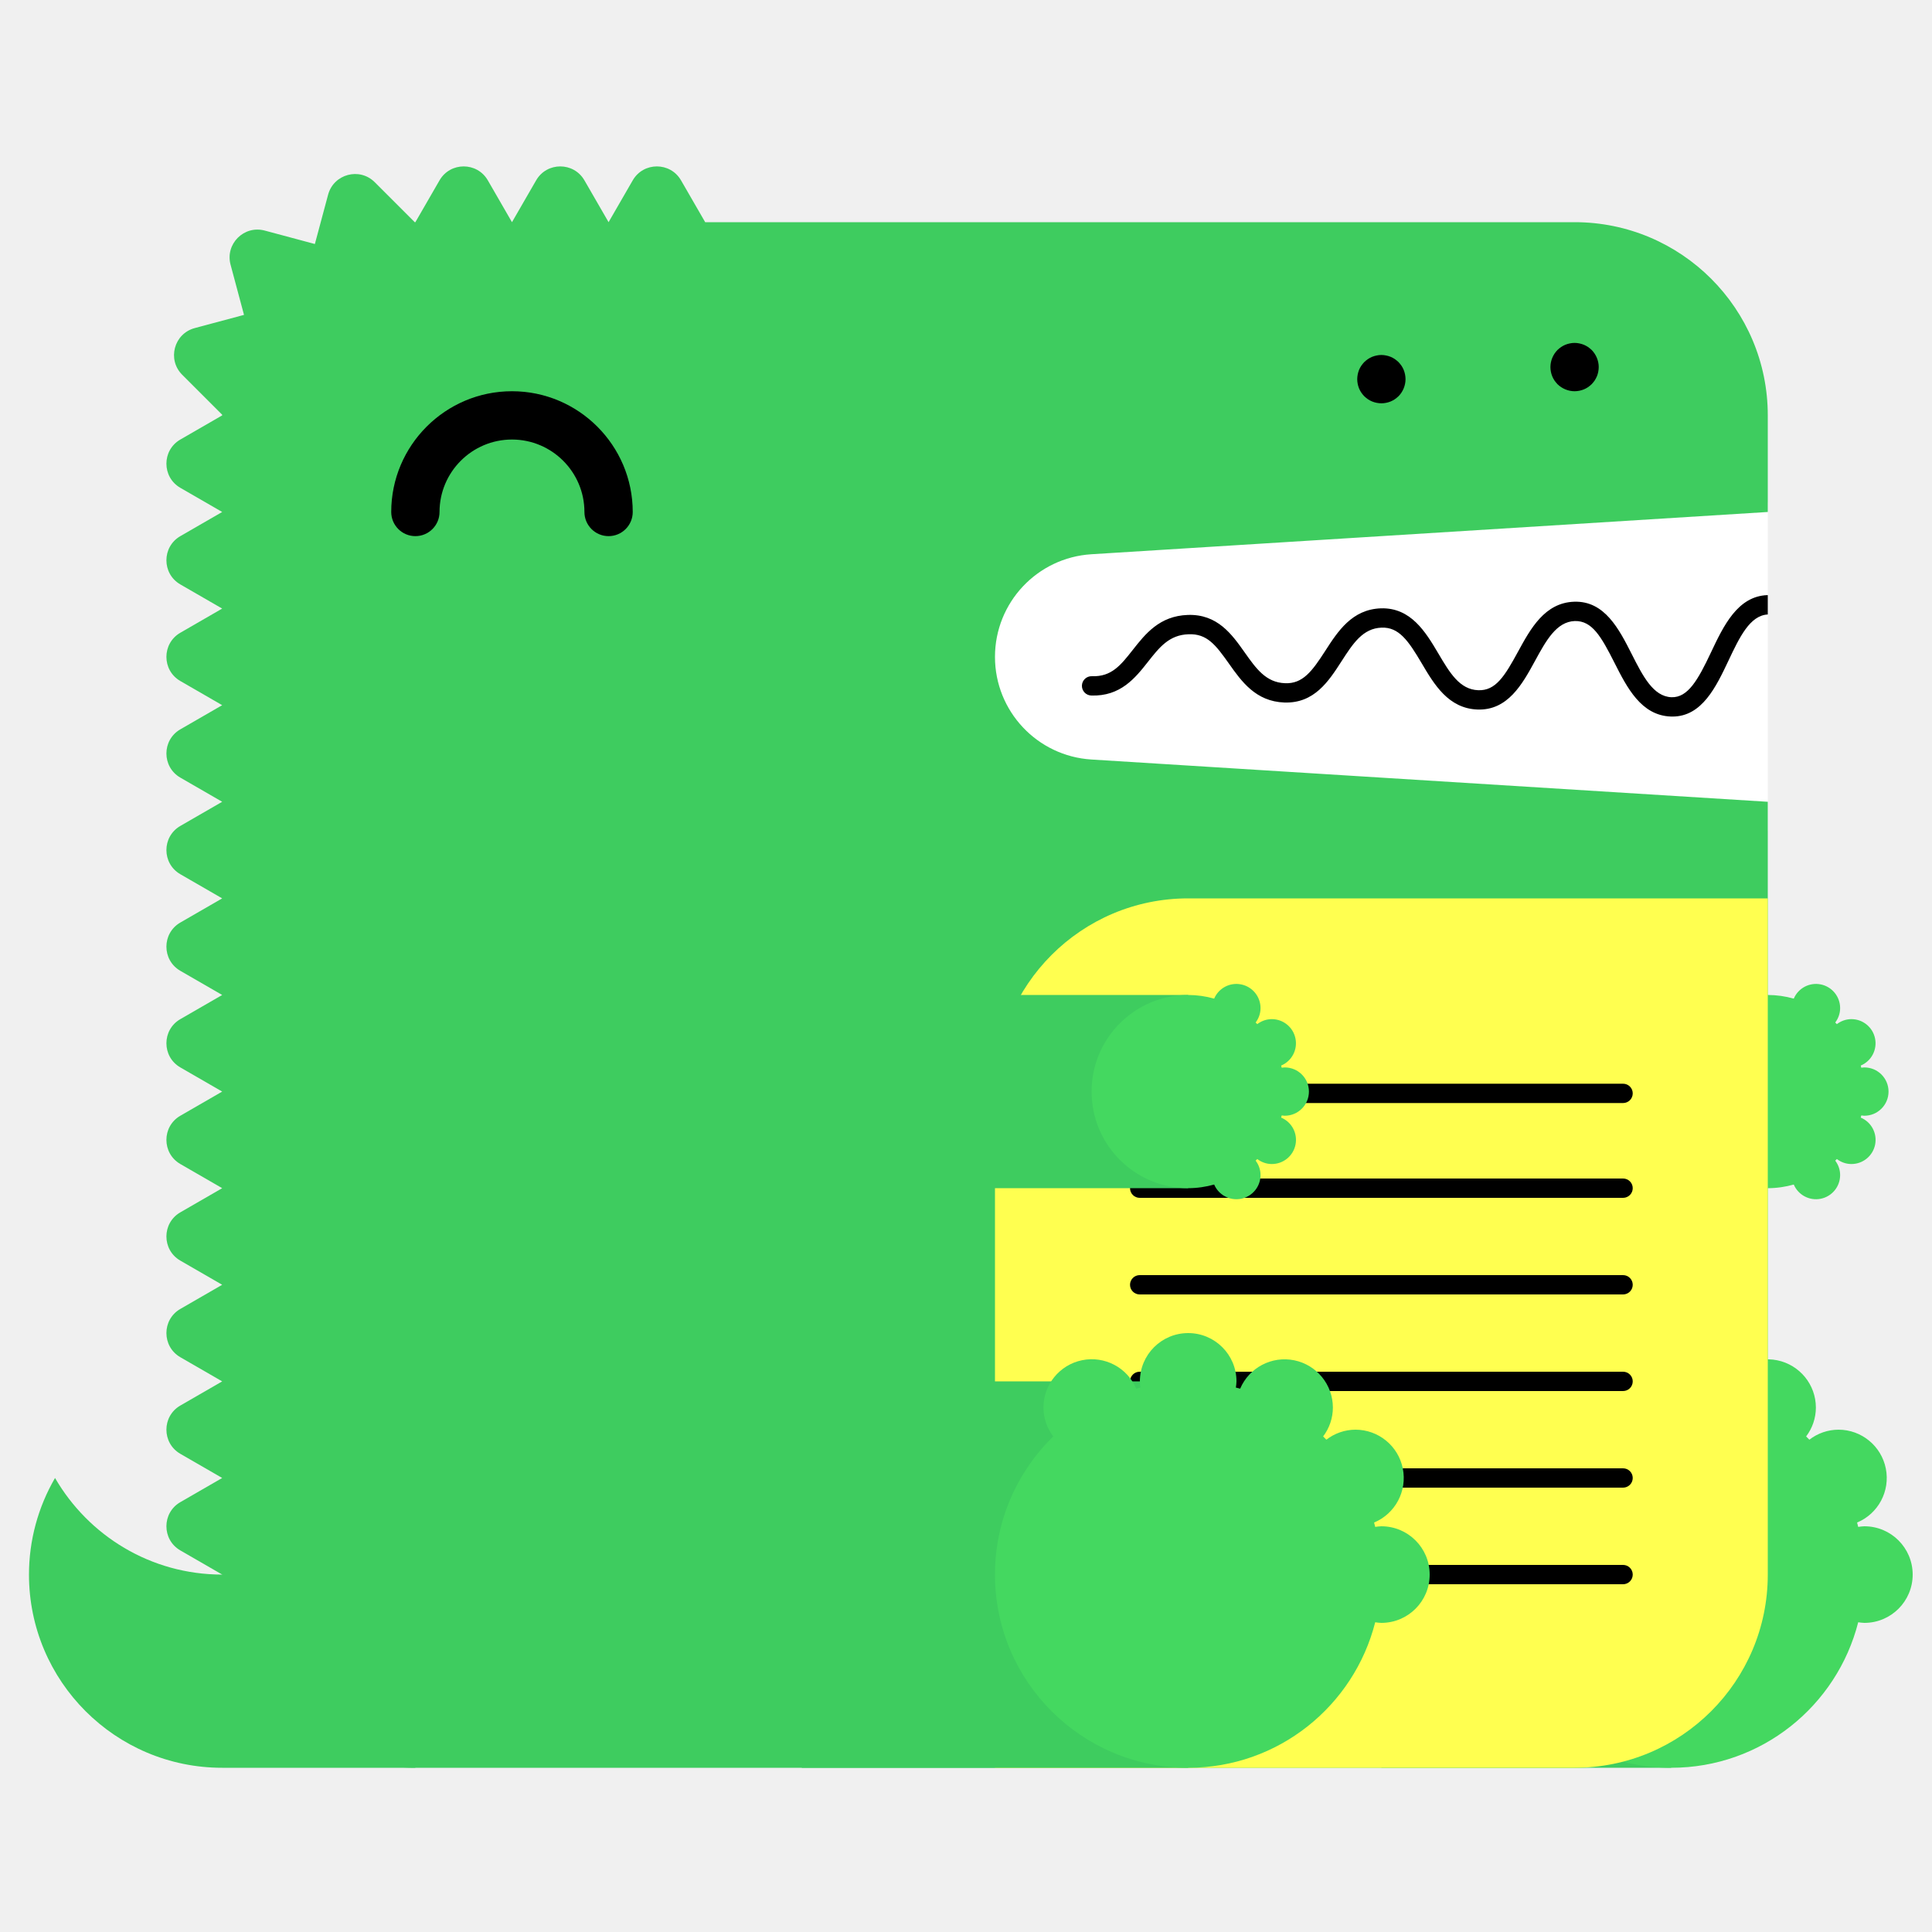
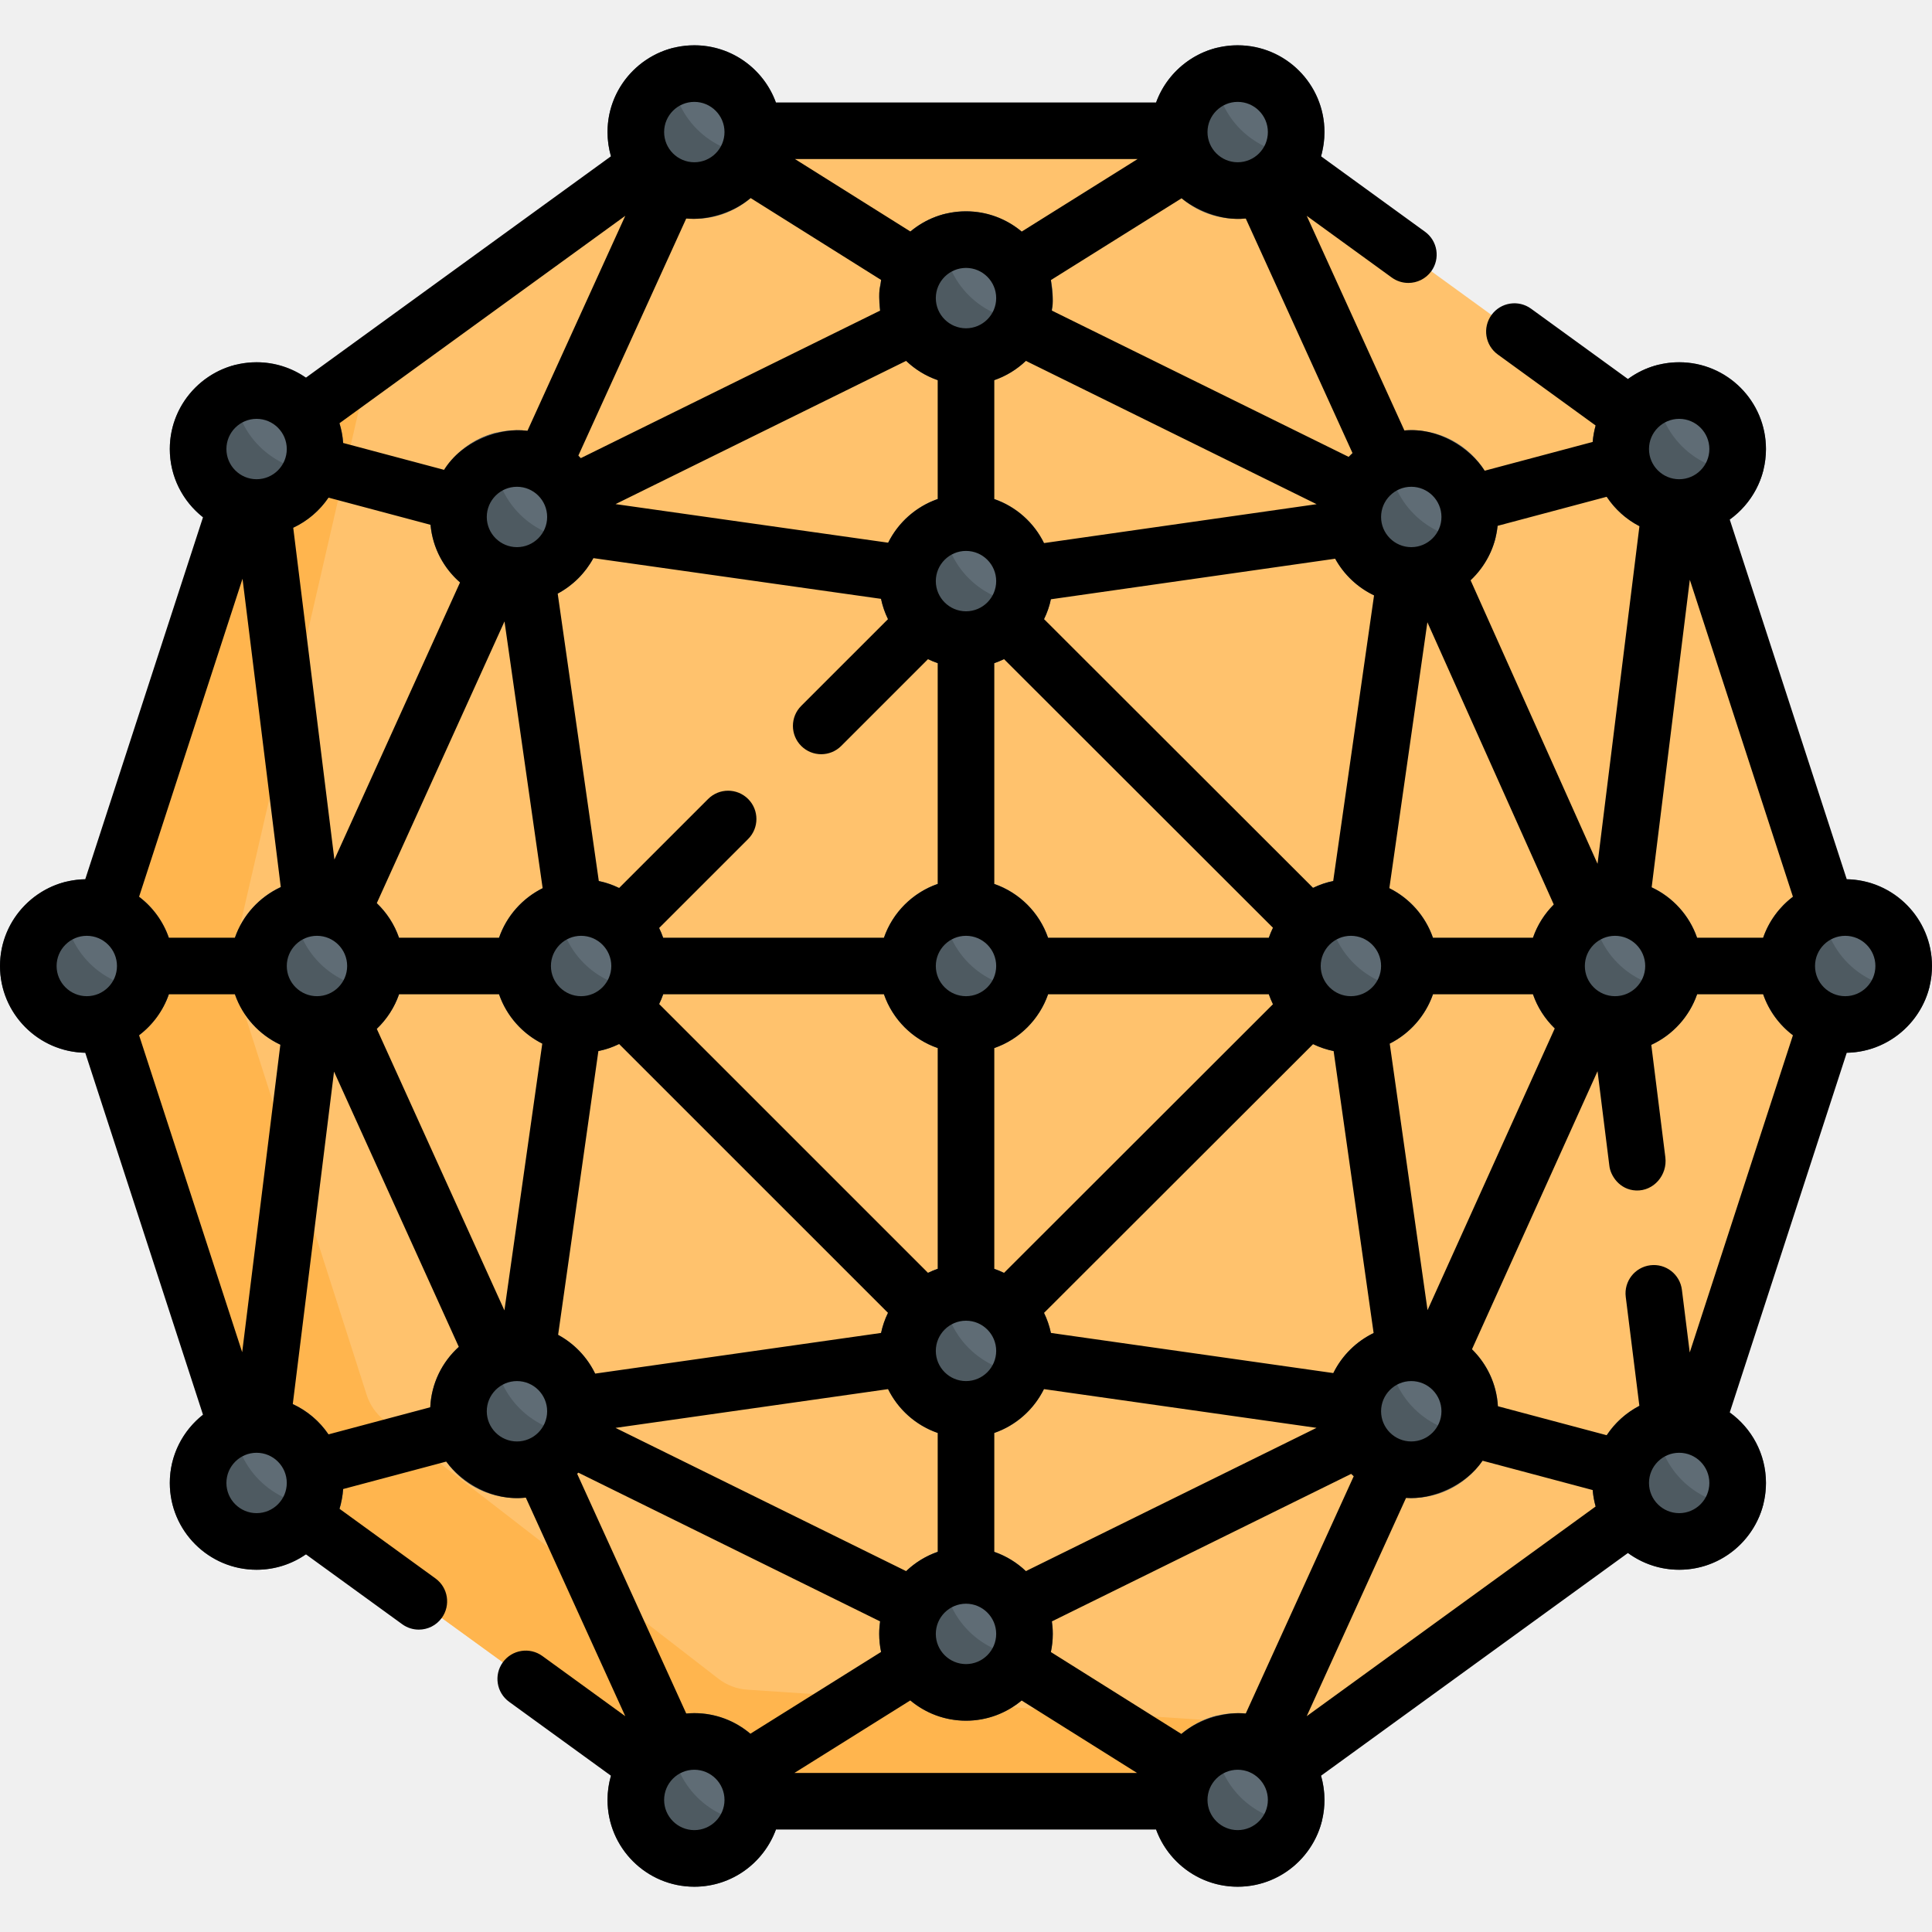
- <svg xmlns="http://www.w3.org/2000/svg" width="200" height="200" viewBox="0 0 200 200">
-   <g fill="none" fill-rule="evenodd">
-     <path fill="#FFF" d="M99 52h84v34H99z" />
-     <path d="M23 163c-7.398 0-13.843-4.027-17.303-10A19.886 19.886 0 0 0 3 163c0 11.046 8.954 20 20 20h20v-20H23z" fill="#3ECC5F" />
-     <path d="M112.98 57.376L183 53V43c0-11.046-8.954-20-20-20H73l-2.5-4.33c-1.112-1.925-3.889-1.925-5 0L63 23l-2.5-4.33c-1.111-1.925-3.889-1.925-5 0L53 23l-2.5-4.33c-1.111-1.925-3.889-1.925-5 0L43 23c-.022 0-.042.003-.065.003l-4.142-4.141c-1.57-1.571-4.252-.853-4.828 1.294l-1.369 5.104-5.192-1.392c-2.148-.575-4.111 1.389-3.535 3.536l1.39 5.193-5.102 1.367c-2.148.576-2.867 3.259-1.296 4.83l4.142 4.142c0 .021-.003.042-.003.064l-4.33 2.5c-1.925 1.111-1.925 3.889 0 5L23 53l-4.33 2.5c-1.925 1.111-1.925 3.889 0 5L23 63l-4.33 2.5c-1.925 1.111-1.925 3.889 0 5L23 73l-4.33 2.5c-1.925 1.111-1.925 3.889 0 5L23 83l-4.33 2.5c-1.925 1.111-1.925 3.889 0 5L23 93l-4.33 2.5c-1.925 1.111-1.925 3.889 0 5L23 103l-4.33 2.5c-1.925 1.111-1.925 3.889 0 5L23 113l-4.33 2.5c-1.925 1.111-1.925 3.889 0 5L23 123l-4.33 2.5c-1.925 1.111-1.925 3.889 0 5L23 133l-4.33 2.5c-1.925 1.111-1.925 3.889 0 5L23 143l-4.33 2.5c-1.925 1.111-1.925 3.889 0 5L23 153l-4.33 2.5c-1.925 1.111-1.925 3.889 0 5L23 163c0 11.046 8.954 20 20 20h120c11.046 0 20-8.954 20-20V83l-70.02-4.376A10.645 10.645 0 0 1 103 68c0-5.621 4.37-10.273 9.98-10.624" fill="#3ECC5F" />
-     <path fill="#3ECC5F" d="M143 183h30v-40h-30z" />
-     <path d="M193 158c-.219 0-.428.037-.639.064-.038-.15-.074-.301-.116-.451A5 5 0 0 0 190.32 148a4.96 4.96 0 0 0-3.016 1.036 26.531 26.531 0 0 0-.335-.336 4.955 4.955 0 0 0 1.011-2.987 5 5 0 0 0-9.599-1.959c-.148-.042-.297-.077-.445-.115.027-.211.064-.42.064-.639a5 5 0 0 0-5-5 5 5 0 0 0-5 5c0 .219.037.428.064.639-.148.038-.297.073-.445.115a4.998 4.998 0 0 0-9.599 1.959c0 1.125.384 2.151 1.011 2.987-3.717 3.632-6.031 8.693-6.031 14.3 0 11.046 8.954 20 20 20 9.339 0 17.16-6.41 19.361-15.064.211.027.42.064.639.064a5 5 0 0 0 5-5 5 5 0 0 0-5-5" fill="#44D860" />
-     <path fill="#3ECC5F" d="M153 123h30v-20h-30z" />
-     <path d="M193 115.5a2.5 2.5 0 1 0 0-5c-.109 0-.214.019-.319.032-.02-.075-.037-.15-.058-.225a2.501 2.501 0 0 0-.963-4.807c-.569 0-1.088.197-1.508.518a6.653 6.653 0 0 0-.168-.168c.314-.417.506-.931.506-1.494a2.5 2.5 0 0 0-4.8-.979A9.987 9.987 0 0 0 183 103c-5.522 0-10 4.478-10 10s4.478 10 10 10c.934 0 1.833-.138 2.69-.377a2.5 2.5 0 0 0 4.8-.979c0-.563-.192-1.077-.506-1.494.057-.055.113-.111.168-.168.42.321.939.518 1.508.518a2.5 2.5 0 0 0 .963-4.807c.021-.074.038-.15.058-.225.105.013.21.032.319.032" fill="#44D860" />
-     <path d="M63 55.5a2.5 2.5 0 0 1-2.5-2.5c0-4.136-3.364-7.5-7.5-7.5s-7.5 3.364-7.5 7.5a2.5 2.5 0 1 1-5 0c0-6.893 5.607-12.5 12.5-12.5S65.5 46.107 65.5 53a2.5 2.5 0 0 1-2.5 2.5" fill="#000" />
-     <path d="M103 183h60c11.046 0 20-8.954 20-20V93h-60c-11.046 0-20 8.954-20 20v70z" fill="#FFFF50" />
-     <path d="M168.02 124h-50.04a1 1 0 1 1 0-2h50.04a1 1 0 1 1 0 2m0 20h-50.04a1 1 0 1 1 0-2h50.04a1 1 0 1 1 0 2m0 20h-50.04a1 1 0 1 1 0-2h50.04a1 1 0 1 1 0 2m0-49.814h-50.04a1 1 0 1 1 0-2h50.04a1 1 0 1 1 0 2m0 19.814h-50.04a1 1 0 1 1 0-2h50.04a1 1 0 1 1 0 2m0 20h-50.04a1 1 0 1 1 0-2h50.04a1 1 0 1 1 0 2M183 61.611c-.012 0-.022-.006-.034-.005-3.09.105-4.552 3.196-5.842 5.923-1.346 2.85-2.387 4.703-4.093 4.647-1.889-.068-2.969-2.202-4.113-4.46-1.314-2.594-2.814-5.536-5.963-5.426-3.046.104-4.513 2.794-5.807 5.167-1.377 2.528-2.314 4.065-4.121 3.994-1.927-.07-2.951-1.805-4.136-3.813-1.321-2.236-2.848-4.75-5.936-4.664-2.994.103-4.465 2.385-5.763 4.4-1.373 2.13-2.335 3.428-4.165 3.351-1.973-.07-2.992-1.51-4.171-3.177-1.324-1.873-2.816-3.993-5.895-3.89-2.928.1-4.399 1.97-5.696 3.618-1.232 1.564-2.194 2.802-4.229 2.724a1 1 0 0 0-.072 2c3.017.101 4.545-1.8 5.872-3.487 1.177-1.496 2.193-2.787 4.193-2.855 1.926-.082 2.829 1.115 4.195 3.045 1.297 1.834 2.769 3.914 5.731 4.021 3.103.104 4.596-2.215 5.918-4.267 1.182-1.834 2.202-3.417 4.15-3.484 1.793-.067 2.769 1.35 4.145 3.681 1.297 2.197 2.766 4.686 5.787 4.796 3.125.108 4.634-2.62 5.949-5.035 1.139-2.088 2.214-4.06 4.119-4.126 1.793-.042 2.728 1.595 4.111 4.33 1.292 2.553 2.757 5.445 5.825 5.556l.169.003c3.064 0 4.518-3.075 5.805-5.794 1.139-2.41 2.217-4.68 4.067-4.773v-2z" fill="#000" />
-     <path fill="#3ECC5F" d="M83 183h40v-40H83z" />
-     <path d="M143 158c-.219 0-.428.037-.639.064-.038-.15-.074-.301-.116-.451A5 5 0 0 0 140.32 148a4.96 4.96 0 0 0-3.016 1.036 26.531 26.531 0 0 0-.335-.336 4.955 4.955 0 0 0 1.011-2.987 5 5 0 0 0-9.599-1.959c-.148-.042-.297-.077-.445-.115.027-.211.064-.42.064-.639a5 5 0 0 0-5-5 5 5 0 0 0-5 5c0 .219.037.428.064.639-.148.038-.297.073-.445.115a4.998 4.998 0 0 0-9.599 1.959c0 1.125.384 2.151 1.011 2.987-3.717 3.632-6.031 8.693-6.031 14.3 0 11.046 8.954 20 20 20 9.339 0 17.16-6.41 19.361-15.064.211.027.42.064.639.064a5 5 0 0 0 5-5 5 5 0 0 0-5-5" fill="#44D860" />
-     <path fill="#3ECC5F" d="M83 123h40v-20H83z" />
-     <path d="M133 115.5a2.5 2.5 0 1 0 0-5c-.109 0-.214.019-.319.032-.02-.075-.037-.15-.058-.225a2.501 2.501 0 0 0-.963-4.807c-.569 0-1.088.197-1.508.518a6.653 6.653 0 0 0-.168-.168c.314-.417.506-.931.506-1.494a2.5 2.5 0 0 0-4.8-.979A9.987 9.987 0 0 0 123 103c-5.522 0-10 4.478-10 10s4.478 10 10 10c.934 0 1.833-.138 2.69-.377a2.5 2.5 0 0 0 4.8-.979c0-.563-.192-1.077-.506-1.494.057-.055.113-.111.168-.168.42.321.939.518 1.508.518a2.5 2.5 0 0 0 .963-4.807c.021-.074.038-.15.058-.225.105.013.21.032.319.032" fill="#44D860" />
-     <path d="M143 41.75c-.16 0-.33-.02-.49-.05a2.52 2.52 0 0 1-.47-.14c-.15-.06-.29-.14-.431-.23-.13-.09-.259-.2-.38-.31-.109-.12-.219-.24-.309-.38s-.17-.28-.231-.43a2.619 2.619 0 0 1-.189-.96c0-.16.02-.33.05-.49.03-.16.08-.31.139-.47.061-.15.141-.29.231-.43.09-.13.2-.26.309-.38.121-.11.25-.22.38-.31.141-.09.281-.17.431-.23.149-.06.31-.11.47-.14.32-.07.65-.07.98 0 .159.03.32.08.47.14.149.06.29.14.43.23.13.09.259.2.38.31.11.12.22.25.31.38.09.14.17.28.23.43.06.16.11.31.14.47.029.16.05.33.05.49 0 .66-.271 1.31-.73 1.77-.121.11-.25.22-.38.31-.14.09-.281.17-.43.23a2.565 2.565 0 0 1-.96.19m20-1.25c-.66 0-1.3-.27-1.771-.73a3.802 3.802 0 0 1-.309-.38c-.09-.14-.17-.28-.231-.43a2.619 2.619 0 0 1-.189-.96c0-.66.27-1.3.729-1.77.121-.11.25-.22.38-.31.141-.09.281-.17.431-.23.149-.06.31-.11.47-.14.32-.07.66-.07.98 0 .159.03.32.08.47.14.149.06.29.14.43.23.13.09.259.2.38.31.459.47.73 1.11.73 1.77 0 .16-.021.33-.05.49-.03.16-.08.32-.14.47-.07.15-.14.29-.23.43-.09.13-.2.26-.31.38-.121.11-.25.22-.38.31-.14.09-.281.17-.43.23a2.565 2.565 0 0 1-.96.19" fill="#000" />
+ <svg xmlns="http://www.w3.org/2000/svg" id="Capa_1" enable-background="new 0 0 512 512" height="512" viewBox="0 0 512 512" width="512">
+   <g>
+     <g>
+       <path d="m328.001 34.652h-144.002l-116.5 84.548-44.499 136.8 44.499 136.801 116.5 84.547h144.002l116.5-84.547 44.499-136.801-44.499-136.8z" fill="#ffc26d" />
+       <path d="m190.395 444.886-19.636-15.189-12.245-7.472-13.188-12.202-28.751-22.241-9.468-6.761c-.098-.076-5.36-4.711-5.456-4.789-2.095-1.711-3.652-3.994-4.478-6.575l-13.895-43.402-7.193-16.219-3.7-17.805-10.202-31.866c-.767-2.397-.874-4.957-.31-7.409l9.586-41.642 3.944-22.131 5.877-20.531 16.218-70.451-30 21-44.498 136.799 44.499 136.8 116.5 84.547h144.002l9.105-20.359-31.475-2.084-15.713-.04-16.041-2.062-32.944-2.181-13.313.119-12.131-1.803-17.454-1.155c-2.778-.184-5.438-1.192-7.64-2.896z" fill="#ffb54e" />
+       <g fill="#5f6c75">
+         <path d="m512 256c0-12.703-10.297-23-23-23-1.848 0-3.644.218-5.366.629-10.114 2.418-16.634 11.516-16.634 22.371 0 12.703 9.297 22 22 22 10.855 0 19.954-6.52 22.371-16.634.411-1.722.629-3.518.629-5.366z" />
+         <path d="m451 256c0-12.703-10.297-23-23-23-1.848 0-3.644.218-5.366.629-10.114 2.418-16.634 11.516-16.634 22.371 0 12.703 9.297 22 22 22 10.855 0 19.954-6.52 22.371-16.634.411-1.722.629-3.518.629-5.366z" />
+         <path d="m381 256c0-12.703-10.297-23-23-23-1.848 0-3.644.218-5.366.629-10.114 2.418-16.634 11.516-16.634 22.371 0 12.703 9.297 22 22 22 10.855 0 19.954-6.52 22.371-16.634.411-1.722.629-3.518.629-5.366z" />
+         <path d="m177 256c0-12.703-10.297-23-23-23-1.848 0-3.644.218-5.366.629-10.114 2.417-16.634 11.516-16.634 22.371 0 12.703 9.297 22 22 22 10.855 0 19.954-6.52 22.371-16.634.411-1.722.629-3.518.629-5.366z" />
+         <path d="m279 256c0-12.703-10.297-23-23-23-1.848 0-3.644.218-5.366.629-10.114 2.418-16.634 11.516-16.634 22.371 0 12.703 9.297 22 22 22 10.855 0 19.954-6.52 22.371-16.634.411-1.722.629-3.518.629-5.366z" />
+         <path d="m279 154c0-12.703-10.297-23-23-23-1.848 0-3.644.218-5.366.629-10.114 2.418-16.634 11.516-16.634 22.371 0 12.703 9.297 22 22 22 10.855 0 19.954-6.52 22.371-16.634.411-1.722.629-3.518.629-5.366z" />
+         <path d="m279 358c0-12.703-10.297-23-23-23-1.848 0-3.644.218-5.366.629-10.114 2.418-16.634 11.516-16.634 22.371 0 12.703 9.297 22 22 22 10.855 0 19.954-6.52 22.371-16.634.411-1.722.629-3.518.629-5.366z" />
+         <path d="m279 433c0-12.703-10.297-23-23-23-1.848 0-3.644.218-5.366.629-10.114 2.418-16.634 11.516-16.634 22.371 0 12.703 9.297 22 22 22 10.855 0 19.954-6.52 22.371-16.634.411-1.722.629-3.518.629-5.366z" />
+         <path d="m279 79c0-12.703-10.297-23-23-23-1.848 0-3.644.218-5.366.629-10.114 2.418-16.634 11.516-16.634 22.371 0 12.703 9.297 22 22 22 10.855 0 19.954-6.52 22.371-16.634.411-1.722.629-3.518.629-5.366z" />
+         <path d="m468 393c0-12.703-10.297-23-23-23-1.848 0-3.644.218-5.366.629-10.114 2.418-16.634 11.516-16.634 22.371 0 12.703 9.297 22 22 22 10.855 0 19.954-6.52 22.371-16.634.411-1.722.629-3.518.629-5.366z" />
+         <path d="m397 374c0-12.703-10.297-23-23-23-1.848 0-3.644.218-5.366.629-10.114 2.418-16.634 11.516-16.634 22.371 0 12.703 9.297 22 22 22 10.855 0 19.954-6.52 22.371-16.634.411-1.722.629-3.518.629-5.366z" />
+         <path d="m160 374c0-12.703-10.297-23-23-23-1.848 0-3.644.218-5.366.629-10.114 2.417-16.634 11.516-16.634 22.371 0 12.703 9.297 22 22 22 10.855 0 19.954-6.52 22.371-16.634.411-1.722.629-3.518.629-5.366z" />
+         <path d="m397 137c0-12.703-10.297-23-23-23-1.848 0-3.644.218-5.366.629-10.114 2.418-16.634 11.516-16.634 22.371 0 12.703 9.297 22 22 22 10.855 0 19.954-6.52 22.371-16.634.411-1.722.629-3.518.629-5.366z" />
+         <path d="m160 137c0-12.703-10.297-23-23-23-1.848 0-3.644.218-5.366.629-10.114 2.417-16.634 11.516-16.634 22.371 0 12.703 9.297 22 22 22 10.855 0 19.954-6.52 22.371-16.634.411-1.722.629-3.518.629-5.366z" />
+         <path d="m91 393c0-12.703-10.297-23-23-23-1.848 0-3.644.218-5.366.629-10.114 2.417-16.634 11.516-16.634 22.371 0 12.703 9.297 22 22 22 10.855 0 19.954-6.52 22.371-16.634.411-1.722.629-3.518.629-5.366z" />
+         <path d="m351 477c0-12.703-10.297-23-23-23-1.848 0-3.644.218-5.366.629-10.114 2.418-16.634 11.516-16.634 22.371 0 12.703 9.297 22 22 22 10.855 0 19.954-6.52 22.371-16.634.411-1.722.629-3.518.629-5.366z" />
+         <path d="m207 477c0-12.703-10.297-23-23-23-1.848 0-3.644.218-5.366.629-10.114 2.417-16.634 11.516-16.634 22.371 0 12.703 9.297 22 22 22 10.855 0 19.954-6.52 22.371-16.634.411-1.722.629-3.518.629-5.366z" />
+         <path d="m91 119c0-12.703-10.297-23-23-23-1.848 0-3.644.218-5.366.629-10.114 2.417-16.634 11.516-16.634 22.371 0 12.703 9.297 22 22 22 10.855 0 19.954-6.52 22.371-16.634.411-1.722.629-3.518.629-5.366z" />
+         <path d="m468 119c0-12.703-10.297-23-23-23-1.848 0-3.644.218-5.366.629-10.114 2.418-16.634 11.516-16.634 22.371 0 12.703 9.297 22 22 22 10.855 0 19.954-6.52 22.371-16.634.411-1.722.629-3.518.629-5.366z" />
+         <path d="m351 35c0-12.703-10.297-23-23-23-1.848 0-3.644.218-5.366.629-10.114 2.418-16.634 11.516-16.634 22.371 0 12.703 9.297 22 22 22 10.855 0 19.954-6.52 22.371-16.634.411-1.722.629-3.518.629-5.366z" />
+         <path d="m207 35c0-12.703-10.297-23-23-23-1.848 0-3.644.218-5.366.629-10.114 2.417-16.634 11.516-16.634 22.371 0 12.703 9.297 22 22 22 10.855 0 19.954-6.52 22.371-16.634.411-1.722.629-3.518.629-5.366z" />
+         <path d="m46 256c0-12.703-10.297-23-23-23-1.848 0-3.644.218-5.366.629-10.114 2.417-16.634 11.516-16.634 22.371 0 12.703 9.297 22 22 22 10.855 0 19.954-6.52 22.371-16.634.411-1.722.629-3.518.629-5.366z" />
+         <path d="m107 256c0-12.703-10.297-23-23-23-1.848 0-3.644.218-5.366.629-10.114 2.417-16.634 11.516-16.634 22.371 0 12.703 9.297 22 22 22 10.855 0 19.954-6.52 22.371-16.634.411-1.722.629-3.518.629-5.366z" />
+       </g>
+       <g fill="#4e5a61">
+         <path d="m273 364c-12.703 0-23-10.297-23-23 0-1.848.224-3.643.635-5.364-10.113 2.417-17.635 11.509-17.635 22.364 0 12.703 10.297 23 23 23 10.855 0 19.947-7.522 22.365-17.636-1.722.412-3.517.636-5.365.636z" />
+         <path d="m273 439c-12.703 0-23-10.297-23-23 0-1.848.224-3.643.635-5.364-10.113 2.417-17.635 11.509-17.635 22.364 0 12.703 10.297 23 23 23 10.855 0 19.947-7.522 22.365-17.636-1.722.412-3.517.636-5.365.636z" />
+         <path d="m462 399c-12.703 0-23-10.297-23-23 0-1.848.224-3.643.635-5.364-10.113 2.417-17.635 11.509-17.635 22.364 0 12.703 10.297 23 23 23 10.855 0 19.947-7.522 22.365-17.636-1.722.412-3.517.636-5.365.636z" />
+         <path d="m391 380c-12.703 0-23-10.297-23-23 0-1.848.224-3.643.635-5.364-10.113 2.417-17.635 11.509-17.635 22.364 0 12.703 10.297 23 23 23 10.855 0 19.947-7.522 22.365-17.636-1.722.412-3.517.636-5.365.636z" />
+         <path d="m154 380c-12.703 0-23-10.297-23-23 0-1.848.224-3.643.636-5.364-10.114 2.417-17.636 11.509-17.636 22.364 0 12.703 10.297 23 23 23 10.855 0 19.947-7.522 22.364-17.636-1.721.412-3.516.636-5.364.636z" />
+         <path d="m85 399c-12.703 0-23-10.297-23-23 0-1.848.224-3.643.636-5.364-10.114 2.417-17.636 11.509-17.636 22.364 0 12.703 10.297 23 23 23 10.855 0 19.947-7.522 22.364-17.636-1.721.412-3.516.636-5.364.636z" />
+         <path d="m345 483c-12.703 0-23-10.297-23-23 0-1.848.224-3.643.635-5.364-10.113 2.417-17.635 11.509-17.635 22.364 0 12.703 10.297 23 23 23 10.855 0 19.947-7.522 22.365-17.636-1.722.412-3.517.636-5.365.636z" />
+         <path d="m201 483c-12.703 0-23-10.297-23-23 0-1.848.224-3.643.636-5.364-10.114 2.417-17.636 11.509-17.636 22.364 0 12.703 10.297 23 23 23 10.855 0 19.947-7.522 22.364-17.636-1.721.412-3.516.636-5.364.636z" />
+         <path d="m273 160c-12.703 0-23-10.297-23-23 0-1.848.224-3.643.635-5.364-10.113 2.417-17.635 11.509-17.635 22.364 0 12.703 10.297 23 23 23 10.855 0 19.947-7.522 22.365-17.636-1.722.412-3.517.636-5.365.636z" />
+         <path d="m391 143c-12.703 0-23-10.297-23-23 0-1.848.224-3.643.635-5.364-10.113 2.417-17.635 11.509-17.635 22.364 0 12.703 10.297 23 23 23 10.855 0 19.947-7.522 22.365-17.636-1.722.412-3.517.636-5.365.636z" />
+         <path d="m154 143c-12.703 0-23-10.297-23-23 0-1.848.224-3.643.636-5.364-10.114 2.417-17.636 11.509-17.636 22.364 0 12.703 10.297 23 23 23 10.855 0 19.947-7.522 22.364-17.636-1.721.412-3.516.636-5.364.636z" />
+         <path d="m85 125c-12.703 0-23-10.297-23-23 0-1.848.224-3.643.636-5.364-10.114 2.417-17.636 11.509-17.636 22.364 0 12.703 10.297 23 23 23 10.855 0 19.947-7.522 22.364-17.636-1.721.412-3.516.636-5.364.636z" />
+         <path d="m462 125c-12.703 0-23-10.297-23-23 0-1.848.224-3.643.635-5.364-10.113 2.417-17.635 11.509-17.635 22.364 0 12.703 10.297 23 23 23 10.855 0 19.947-7.522 22.365-17.636-1.722.412-3.517.636-5.365.636z" />
+         <path d="m273 85c-12.703 0-23-10.297-23-23 0-1.848.224-3.643.635-5.364-10.113 2.417-17.635 11.509-17.635 22.364 0 12.703 10.297 23 23 23 10.855 0 19.947-7.522 22.365-17.636-1.722.412-3.517.636-5.365.636z" />
+         <path d="m345 41c-12.703 0-23-10.297-23-23 0-1.848.224-3.643.635-5.364-10.113 2.417-17.635 11.509-17.635 22.364 0 12.703 10.297 23 23 23 10.855 0 19.947-7.522 22.365-17.636-1.722.412-3.517.636-5.365.636z" />
+         <path d="m201 41c-12.703 0-23-10.297-23-23 0-1.848.224-3.643.636-5.364-10.114 2.417-17.636 11.509-17.636 22.364 0 12.703 10.297 23 23 23 10.855 0 19.947-7.522 22.364-17.636-1.721.412-3.516.636-5.364.636z" />
+         <path d="m506 262c-12.703 0-23-10.297-23-23 0-1.848.224-3.643.635-5.364-10.113 2.417-17.635 11.509-17.635 22.364 0 12.703 10.297 23 23 23 10.855 0 19.947-7.522 22.365-17.636-1.722.412-3.517.636-5.365.636z" />
+         <path d="m445 262c-12.703 0-23-10.297-23-23 0-1.848.224-3.643.635-5.364-10.113 2.417-17.635 11.509-17.635 22.364 0 12.703 10.297 23 23 23 10.855 0 19.947-7.522 22.365-17.636-1.722.412-3.517.636-5.365.636z" />
+         <path d="m375 262c-12.703 0-23-10.297-23-23 0-1.848.224-3.643.635-5.364-10.113 2.417-17.635 11.509-17.635 22.364 0 12.703 10.297 23 23 23 10.855 0 19.947-7.522 22.365-17.636-1.722.412-3.517.636-5.365.636z" />
+         <path d="m171 262c-12.703 0-23-10.297-23-23 0-1.848.224-3.643.636-5.364-10.114 2.417-17.636 11.509-17.636 22.364 0 12.703 10.297 23 23 23 10.855 0 19.947-7.522 22.364-17.636-1.721.412-3.516.636-5.364.636z" />
+         <path d="m273 262c-12.703 0-23-10.297-23-23 0-1.848.224-3.643.635-5.364-10.113 2.417-17.635 11.509-17.635 22.364 0 12.703 10.297 23 23 23 10.855 0 19.947-7.522 22.365-17.636-1.722.412-3.517.636-5.365.636z" />
+         <path d="m40 262c-12.703 0-23-10.297-23-23 0-1.848.224-3.643.636-5.364-10.114 2.417-17.636 11.509-17.636 22.364 0 12.703 10.297 23 23 23 10.855 0 19.947-7.522 22.364-17.636-1.721.412-3.516.636-5.364.636z" />
+         <path d="m101 262c-12.703 0-23-10.297-23-23 0-1.848.224-3.643.636-5.364-10.114 2.417-17.636 11.509-17.636 22.364 0 12.703 10.297 23 23 23 10.855 0 19.947-7.522 22.364-17.636-1.721.412-3.516.636-5.364.636z" />
+       </g>
+     </g>
+     <path d="m512 256c0-12.545-10.097-22.77-22.591-22.99l-31.011-95.333c5.809-4.179 9.602-10.991 9.602-18.677 0-12.682-10.317-23-23-23-5.073 0-9.764 1.654-13.571 4.446l-25.686-18.641c-3.354-2.434-8.042-1.688-10.476 1.665-2.433 3.353-1.688 8.042 1.665 10.475l25.933 18.821c-.395 1.401-.66 2.856-.782 4.351l-28.635 7.628c-3.864-6.105-12.353-11.53-21.267-10.665l-25.884-56.882 22.531 16.351c1.331.966 2.872 1.431 4.399 1.431 2.32 0 4.608-1.074 6.076-3.095 2.433-3.353 1.688-8.042-1.665-10.475l-27.554-19.997c.592-2.038.916-4.188.916-6.413 0-12.682-10.317-23-23-23-9.928 0-18.405 6.323-21.62 15.152h-100.76c-3.215-8.829-11.693-15.152-21.62-15.152-12.682 0-23 10.318-23 23 0 2.225.324 4.375.916 6.411l-80.85 58.675c-3.714-2.573-8.216-4.086-13.066-4.086-12.682 0-23 10.318-23 23 0 7.325 3.447 13.857 8.799 18.072l-31.208 95.938c-12.494.22-22.591 10.445-22.591 22.99s10.098 22.77 22.591 22.99l31.208 95.939c-5.352 4.214-8.799 10.746-8.799 18.071 0 12.682 10.318 23 23 23 4.85 0 9.352-1.513 13.066-4.087l25.525 18.524c1.331.966 2.872 1.431 4.399 1.431 2.321 0 4.609-1.074 6.076-3.095 2.433-3.353 1.688-8.042-1.665-10.475l-25.439-18.461c.52-1.668.849-3.419.974-5.225l27.337-7.282c4.111 5.599 12.273 10.583 21.071 9.551l26.358 57.922-21.968-15.943c-3.354-2.435-8.042-1.688-10.475 1.665s-1.688 8.042 1.665 10.475l26.992 19.589c-.592 2.036-.916 4.186-.916 6.411 0 12.682 10.318 23 23 23 9.927 0 18.405-6.323 21.62-15.152h100.76c3.215 8.829 11.692 15.152 21.62 15.152 12.683 0 23-10.318 23-23 0-2.225-.324-4.375-.916-6.411l81.345-59.035c3.807 2.792 8.498 4.446 13.571 4.446 12.683 0 23-10.318 23-23 0-7.686-3.793-14.499-9.602-18.677l31.011-95.333c12.494-.22 22.591-10.445 22.591-22.99zm-44.738-7.5h-17.524c-2.043-5.903-6.422-10.722-12.031-13.344l10.114-81.506 27.326 84.005c-3.605 2.728-6.379 6.492-7.885 10.845zm-309.542 115.52c-2.111-4.365-5.561-7.965-9.814-10.265l10.672-75.214c1.928-.391 3.769-1.025 5.49-1.867l71.261 71.251c-.817 1.67-1.438 3.452-1.832 5.318zm-70.671-232.145 27.05 7.205c.547 6.072 3.464 11.468 7.817 15.26l-33.296 73.453-10.913-87.949c3.785-1.77 7.015-4.538 9.342-7.969zm266.794 16.188c2.324 4.218 5.932 7.631 10.295 9.711l-10.828 75.709c-1.866.388-3.649 1.003-5.321 1.814l-71.312-71.232c.806-1.649 1.419-3.409 1.813-5.249zm74.157 115.937c-4.411 0-8-3.589-8-8s3.589-8 8-8 8 3.589 8 8-3.589 8-8 8zm-21.738-15.5h-26.524c-1.984-5.733-6.171-10.443-11.548-13.112l10.081-70.483 33.499 74.815c-2.453 2.445-4.352 5.44-5.508 8.78zm-52.91 115.38-74.85-10.639c-.393-1.861-1.011-3.64-1.826-5.306l71.312-71.232c1.705.828 3.527 1.451 5.434 1.838l10.604 74.736c-4.633 2.239-8.403 5.988-10.674 10.603zm-178.677-97.812c.405-.829.758-1.687 1.063-2.568h58.525c2.304 6.657 7.58 11.934 14.238 14.238v58.525c-.878.304-1.734.656-2.561 1.06zm-68.937-17.568c-1.214-3.51-3.255-6.635-5.89-9.145l33.85-74.675 10.112 70.708c-5.377 2.669-9.564 7.379-11.548 13.112zm-21.738-.5c4.411 0 8 3.589 8 8s-3.589 8-8 8-8-3.589-8-8 3.589-8 8-8zm149.485-89.298c.393 1.885 1.019 3.686 1.844 5.372l-23.001 22.998c-2.929 2.929-2.929 7.678 0 10.607 1.465 1.464 3.384 2.197 5.304 2.197 1.919 0 3.839-.732 5.303-2.196l23.004-23.002c.827.404 1.683.756 2.561 1.06v58.525c-6.657 2.304-11.934 7.581-14.238 14.238h-58.525c-.305-.881-.658-1.739-1.063-2.568l23.588-23.584c2.929-2.929 2.93-7.677.001-10.606-2.928-2.929-7.677-2.93-10.606-.001l-23.588 23.585c-1.688-.825-3.491-1.451-5.378-1.844l-10.895-76.181c3.996-2.134 7.293-5.41 9.448-9.393zm103.869 87.174c-.417.846-.78 1.723-1.092 2.624h-58.524c-2.304-6.657-7.58-11.934-14.238-14.238v-58.525c.882-.305 1.741-.659 2.571-1.065zm-71.283 91.451c-.83-.406-1.689-.76-2.571-1.065v-58.525c6.657-2.304 11.934-7.581 14.238-14.238h58.524c.312.901.675 1.777 1.092 2.624zm-10.071-89.327c4.411 0 8 3.589 8 8s-3.589 8-8 8-8-3.589-8-8 3.589-8 8-8zm102 16c-4.411 0-8-3.589-8-8s3.589-8 8-8 8 3.589 8 8-3.589 8-8 8zm-204 0c-4.411 0-8-3.589-8-8s3.589-8 8-8 8 3.589 8 8-3.589 8-8 8zm102-102c-4.411 0-8-3.589-8-8s3.589-8 8-8 8 3.589 8 8-3.589 8-8 8zm8-83c0 4.411-3.589 8-8 8s-8-3.589-8-8 3.589-8 8-8 8 3.589 8 8zm-23.859 16.634c2.365 2.256 5.207 4.013 8.359 5.104v31.525c-5.737 1.985-10.45 6.177-13.118 11.559l-72.254-10.229zm-103.141 33.366c4.411 0 8 3.589 8 8s-3.589 8-8 8-8-3.589-8-8 3.589-8 8-8zm-31.262 134.5h26.525c1.971 5.696 6.119 10.382 11.446 13.06l-10.033 70.709-33.827-74.625c2.634-2.509 4.674-5.634 5.889-9.144zm150.262 86.5c4.411 0 8 3.589 8 8s-3.589 8-8 8-8-3.589-8-8 3.589-8 8-8zm-8 83c0-4.411 3.589-8 8-8s8 3.589 8 8-3.589 8-8 8-8-3.589-8-8zm23.86-16.634c-2.365-2.256-5.207-4.013-8.36-5.104v-31.525c5.755-1.991 10.48-6.203 13.144-11.61l72.25 10.269zm102.14-34.366c-4.411 0-8-3.589-8-8s3.589-8 8-8 8 3.589 8 8-3.589 8-8 8zm-5.709-105.44c5.328-2.678 9.475-7.364 11.446-13.06h26.524c1.196 3.457 3.193 6.541 5.771 9.031l-33.718 74.669zm66.177-137.123-11.103 89.478-33.647-75.146c3.939-3.694 6.584-8.752 7.162-14.416l28.923-7.704c2.169 3.279 5.155 5.971 8.665 7.788zm-157.798 4.486c-2.659-5.432-7.397-9.663-13.17-11.661v-31.525c3.153-1.091 5.995-2.848 8.36-5.104l77.057 37.98zm-5.915-82.549c-3.997-3.351-9.143-5.374-14.755-5.374-5.601 0-10.738 2.014-14.731 5.354l-30.592-19.202h90.793zm-71.835-8.891 34.589 21.711c-.203 2.755-.845 1.532-.267 8.118l-79.343 39.107c-.208-.226-.419-.45-.636-.667l28.602-62.854c5.053.513 11.951-1.134 17.055-5.415zm-59.144 61.69c-7.398-1.036-17.458 2.837-22.078 10.343l-26.761-7.128c-.126-1.806-.454-3.557-.975-5.225l75.74-54.967zm-65.365 120.929c-5.665 2.61-10.092 7.453-12.149 13.398h-17.524c-1.506-4.352-4.28-8.117-7.884-10.845l27.416-84.282zm-29.673 28.398h17.525c2.043 5.903 6.423 10.722 12.032 13.345l-10.115 81.506-27.326-84.006c3.604-2.728 6.378-6.493 7.884-10.845zm32.851 108.602 10.933-88.111 33.068 72.95c-4.413 3.99-7.274 9.664-7.563 15.997l-26.978 7.186c-2.35-3.465-5.623-6.254-9.46-8.022zm157.768-3.972c2.664 5.406 7.389 9.617 13.143 11.608v31.525c-3.152 1.091-5.994 2.848-8.359 5.104l-77.021-37.963zm5.888 82.496c3.997 3.351 9.143 5.374 14.755 5.374 5.601 0 10.738-2.014 14.732-5.354l30.592 19.201h-90.794zm71.835 8.891-34.589-21.711c.331-1.551.509-3.158.509-4.806 0-1.125-.085-2.23-.242-3.312l79.332-39.102c.219.21.44.416.667.618l-28.622 62.899c-5.053-.514-11.952 1.133-17.055 5.414zm59.54-62.562c6.947.557 15.86-3.316 20.264-9.849l29.199 7.777c.122 1.495.387 2.95.782 4.351l-76.57 55.57zm73.104-55.135c-.514-4.11-4.261-7.029-8.373-6.512-4.109.514-7.025 4.262-6.512 8.372l3.612 28.892c-3.503 1.816-6.482 4.504-8.646 7.779l-28.845-7.683c-.338-5.895-2.907-11.201-6.874-15.087l33.279-73.698 3.131 25.047c.277 2.607 2.684 6.372 7.056 6.561 4.708.203 8.367-4.11 7.783-8.786l-3.727-29.815c5.656-2.612 10.076-7.452 12.131-13.39h17.524c1.506 4.353 4.28 8.117 7.884 10.845l-27.348 84.072zm51.276-85.82c0 4.411-3.589 8-8 8s-8-3.589-8-8 3.589-8 8-8 8 3.589 8 8zm-44-137c0 4.411-3.589 8-8 8s-8-3.589-8-8 3.589-8 8-8 8 3.589 8 8zm-71 18c0 4.411-3.589 8-8 8s-8-3.589-8-8 3.589-8 8-8 8 3.589 8 8zm-24.579-15.917-78.662-38.771c-.107-.925.742-.786-.26-8.088l34.648-21.683c3.454 2.867 10.244 6.118 16.989 5.357l28.299 62.188c-.349.321-.686.655-1.014.997zm-29.421-94.083c4.411 0 8 3.589 8 8s-3.589 8-8 8-8-3.589-8-8 3.589-8 8-8zm-144 0c4.411 0 8 3.589 8 8s-3.589 8-8 8-8-3.589-8-8 3.589-8 8-8zm-116 84c4.411 0 8 3.589 8 8s-3.589 8-8 8-8-3.589-8-8 3.589-8 8-8zm-53 145c0-4.411 3.589-8 8-8s8 3.589 8 8-3.589 8-8 8-8-3.589-8-8zm45 137c0-4.411 3.589-8 8-8s8 3.589 8 8-3.589 8-8 8-8-3.589-8-8zm69-19c0-4.411 3.589-8 8-8s8 3.589 8 8-3.589 8-8 8-8-3.589-8-8zm24.25 16.261 79.992 39.427c-.157 1.082-.242 2.187-.242 3.312 0 1.638.175 3.235.502 4.776l-34.648 21.684c-4.011-3.402-9.195-5.46-14.854-5.46-.72 0-1.432.038-2.135.103l-28.919-63.551c.1-.098.205-.191.304-.291zm30.75 94.739c-4.411 0-8-3.589-8-8s3.589-8 8-8 8 3.589 8 8-3.589 8-8 8zm144 0c-4.411 0-8-3.589-8-8s3.589-8 8-8 8 3.589 8 8-3.589 8-8 8zm117-84c-4.411 0-8-3.589-8-8s3.589-8 8-8 8 3.589 8 8-3.589 8-8 8z" />
  </g>
</svg>
